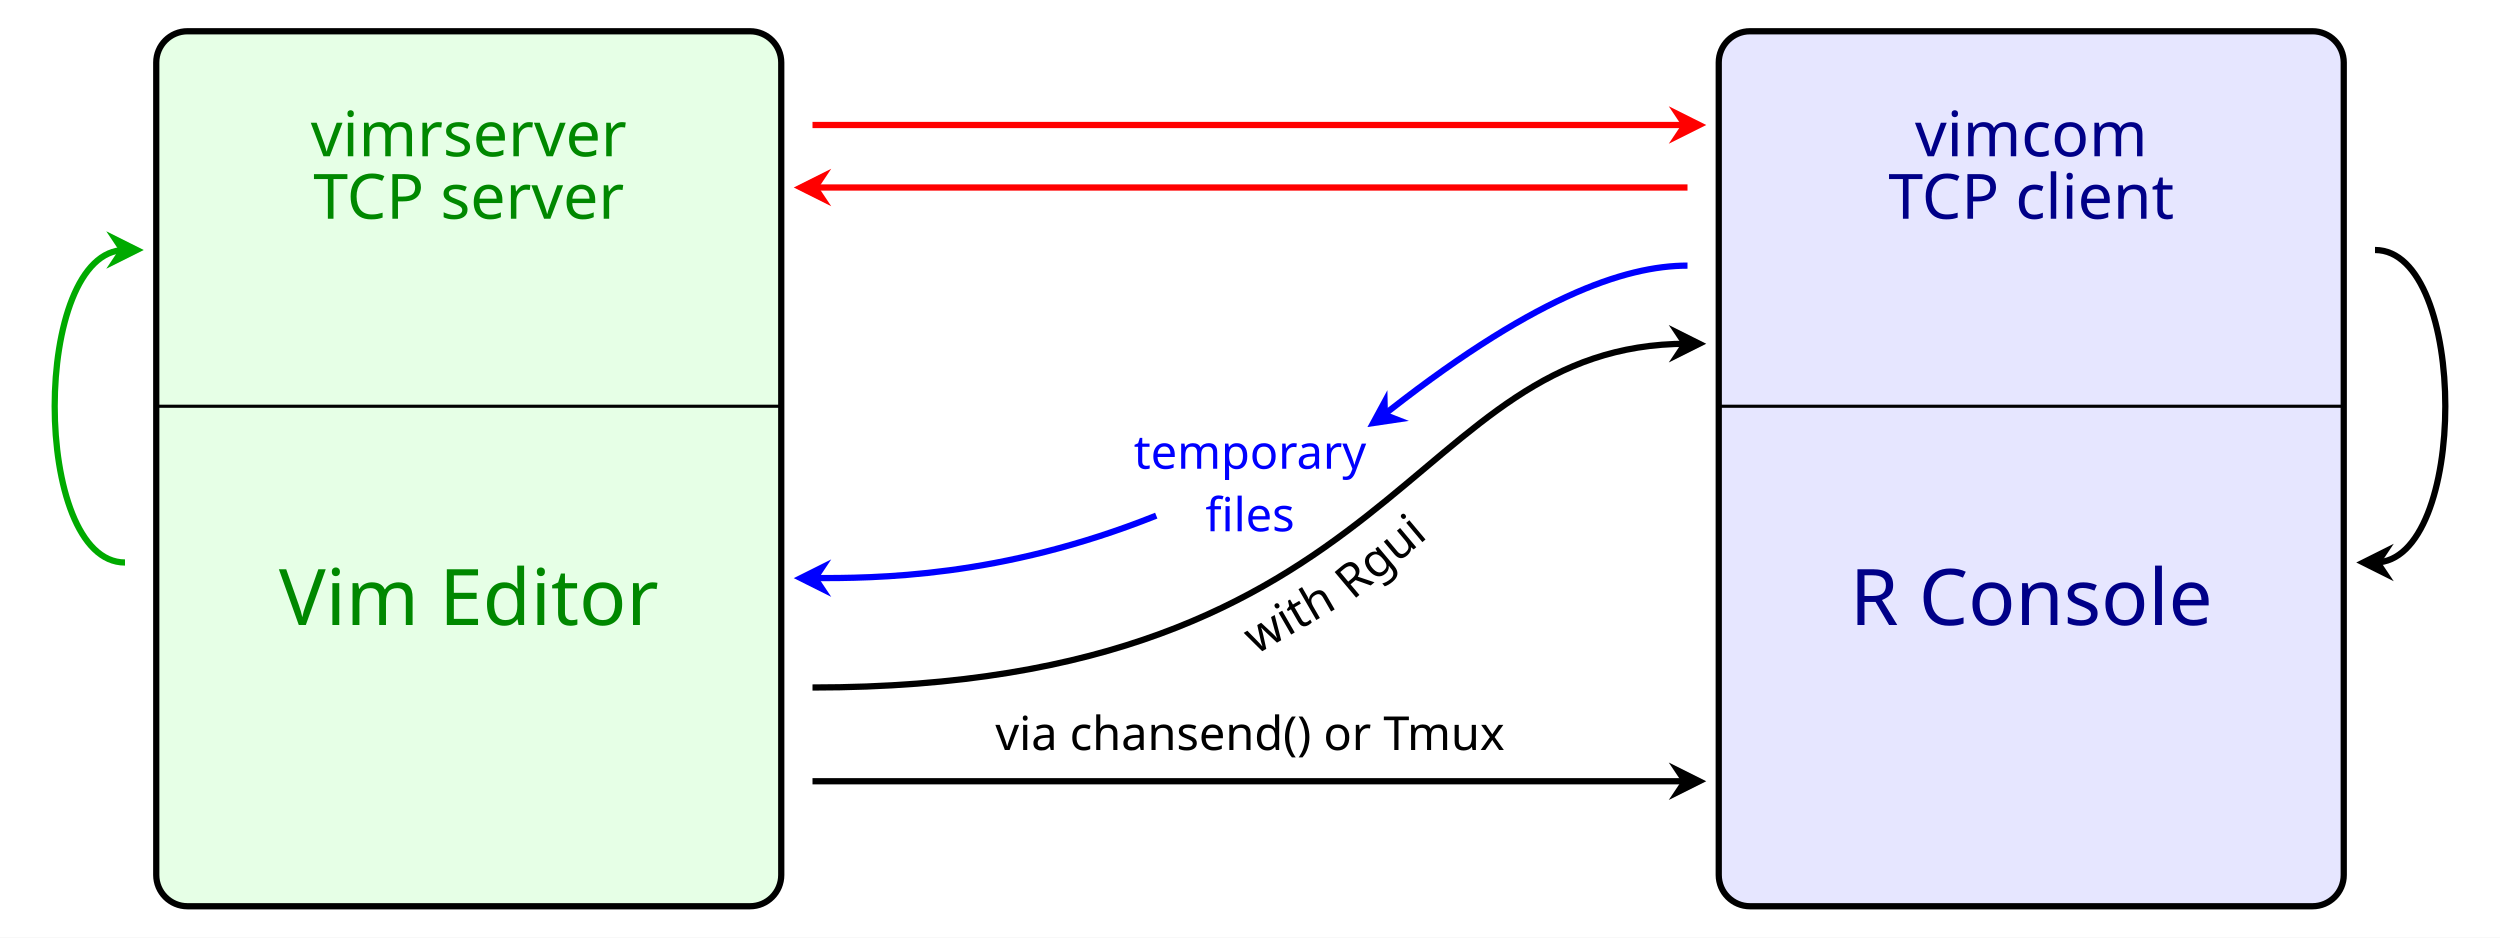
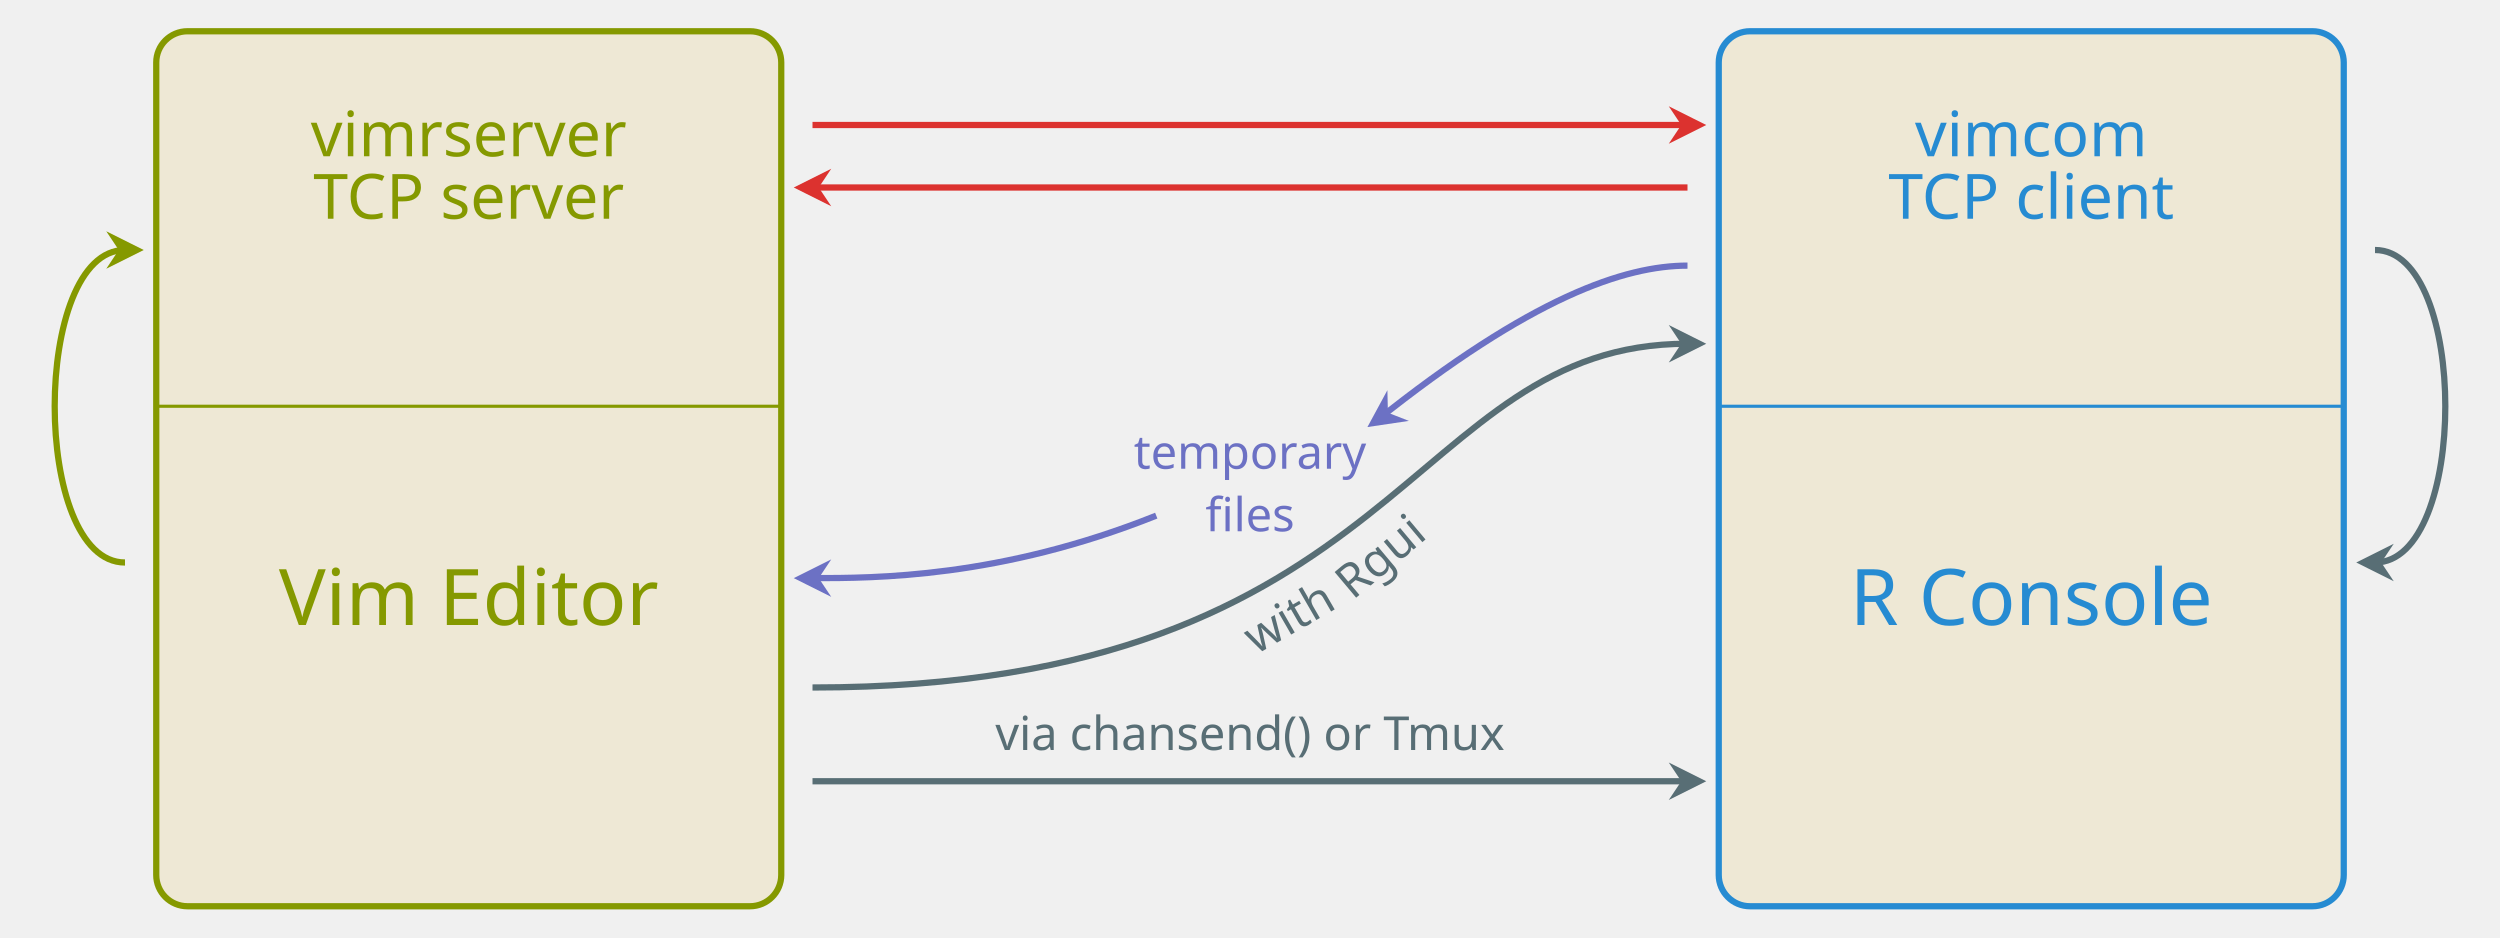
<svg xmlns="http://www.w3.org/2000/svg" height="300" width="800">
-   <rect width="800" height="300" x="0" y="0" rx="0" ry="0" fill="#ffffff" />
-   <rect width="200" height="280" x="50" y="10" rx="10" ry="10" fill="#e6ffe6" stroke-width="2" stroke="black" />
-   <path d="M 50,130 L 250,130" stroke-width="1" stroke="black" />
-   <rect width="200" height="280" x="550" y="10" rx="10" ry="10" fill="#e6e6ff" stroke-width="2" stroke="black" />
-   <path d="M 550,130 L 750,130" stroke-width="1" stroke="black" />
-   <path d="M 40,180  c -30,0 -30,-100  0,-100" stroke-width="2" stroke="#00aa00" fill="none" />
-   <path d="M 42,78 l -8,-4 l 4,6, -4,6 12,-6" fill="#00aa00" stroke="none" />
-   <path d="M 760,180  c 30,0 30,-100  0,-100" stroke-width="2" stroke="black" fill="none" />
-   <path d="M 758,182 l 8,4 l -4,-6, 4,-6 -12,6" fill="black" stroke="none" />
-   <path d="M 260,40 L 540,40" stroke-width="2" stroke="red" fill="none" />
-   <path d="M 542,38 l -8,-4 l 4,6, -4,6 12,-6" fill="red" stroke="none" />
-   <path d="M 260,60 L 540,60" stroke-width="2" stroke="red" fill="none" />
-   <path d="M 258,62 l 8,4 l -4,-6, 4,-6 -12,6" fill="red" stroke="none" />
-   <path d="M 260,250 L 540,250" stroke-width="2" stroke="black" fill="none" />
-   <path d="M 542,248 l -8,-4 l 4,6, -4,6 12,-6" fill="black" stroke="none" />
-   <path d="M 260,220 C 450,220 450,110 540,110" stroke-width="2" stroke="black" fill="none" />
-   <path d="M 542,108 l -8,-4 l 4,6, -4,6 12,-6" fill="black" stroke="none" />
-   <path d="M 260,185 C 280,185 320,185 370,165" stroke-width="2" stroke="blue" fill="none" />
-   <path d="M 258,187 l 8,4 l -4,-6, 4,-6 -12,6" fill="blue" stroke="none" />
-   <path d="M 440,135 C 490,95 520,85 540,85" stroke-width="2" stroke="blue" fill="none" />
-   <path d="M 442,136 l 8,4 l -4,-6, 4,-6 -12,6" transform="rotate(-35, 442, 136)" fill="blue" stroke="none" />
-   <g font-size="20" font-family="sans-serif" fill="#008800" text-anchor="middle">
+   <rect width="800" height="300" x="0" y="0" rx="0" ry="0" fill="none" />
+   <rect width="200" height="280" x="50" y="10" rx="10" ry="10" fill="#eee8d5" stroke-width="2" stroke="#859900" />
+   <path d="M 50,130 L 250,130" stroke-width="1" stroke="#859900" />
+   <rect width="200" height="280" x="550" y="10" rx="10" ry="10" fill="#eee8d5" stroke-width="2" stroke="#268bd2" />
+   <path d="M 550,130 L 750,130" stroke-width="1" stroke="#268bd2" />
+   <path d="M 40,180  c -30,0 -30,-100  0,-100" stroke-width="2" stroke="#859900" fill="none" />
+   <path d="M 42,78 l -8,-4 l 4,6, -4,6 12,-6" fill="#859900" stroke="none" />
+   <path d="M 760,180  c 30,0 30,-100  0,-100" stroke-width="2" stroke="#586e75" fill="none" />
+   <path d="M 758,182 l 8,4 l -4,-6, 4,-6 -12,6" fill="#586e75" stroke="none" />
+   <path d="M 260,40 L 540,40" stroke-width="2" stroke="#dc322f" fill="none" />
+   <path d="M 542,38 l -8,-4 l 4,6, -4,6 12,-6" fill="#dc322f" stroke="none" />
+   <path d="M 260,60 L 540,60" stroke-width="2" stroke="#dc322f" fill="none" />
+   <path d="M 258,62 l 8,4 l -4,-6, 4,-6 -12,6" fill="#dc322f" stroke="none" />
+   <path d="M 260,250 L 540,250" stroke-width="2" stroke="#586e75" fill="none" />
+   <path d="M 542,248 l -8,-4 l 4,6, -4,6 12,-6" fill="#586e75" stroke="none" />
+   <path d="M 260,220 C 450,220 450,110 540,110" stroke-width="2" stroke="#586e75" fill="none" />
+   <path d="M 542,108 l -8,-4 l 4,6, -4,6 12,-6" fill="#586e75" stroke="none" />
+   <path d="M 260,185 C 280,185 320,185 370,165" stroke-width="2" stroke="#6c71c4" fill="none" />
+   <path d="M 258,187 l 8,4 l -4,-6, 4,-6 -12,6" fill="#6c71c4" stroke="none" />
+   <path d="M 440,135 C 490,95 520,85 540,85" stroke-width="2" stroke="#6c71c4" fill="none" />
+   <path d="M 442,136 l 8,4 l -4,-6, 4,-6 -12,6" transform="rotate(-35, 442, 136)" fill="#6c71c4" stroke="none" />
+   <g font-size="20" font-family="sans-serif" fill="#859900" text-anchor="middle">
    <text x="150" y="50">vimrserver</text>
    <text x="150" y="70">TCP server</text>
  </g>
-   <g font-size="25" font-family="sans-serif" fill="#008800" text-anchor="middle">
+   <g font-size="25" font-family="sans-serif" fill="#859900" text-anchor="middle">
    <text x="150" y="200">Vim Editor</text>
  </g>
-   <g font-size="20" font-family="sans-serif" fill="#000088" text-anchor="middle">
+   <g font-size="20" font-family="sans-serif" fill="#268bd2" text-anchor="middle">
    <text x="650" y="50">vimcom</text>
    <text x="650" y="70">TCP client</text>
  </g>
-   <g font-size="25" font-family="sans-serif" fill="#000088" text-anchor="middle">
+   <g font-size="25" font-family="sans-serif" fill="#268bd2" text-anchor="middle">
    <text x="650" y="200">R Console</text>
  </g>
-   <g font-size="15" font-family="sans-serif" fill="blue" text-anchor="middle">
+   <g font-size="15" font-family="sans-serif" fill="#6c71c4" text-anchor="middle">
    <text x="400" y="150">temporary</text>
    <text x="400" y="170">files</text>
  </g>
-   <g font-size="15" font-family="sans-serif" fill="black" text-anchor="middle">
+   <g font-size="15" font-family="sans-serif" fill="#586e75" text-anchor="middle">
    <text x="400" y="240">via chansend() or Tmux</text>
    <text x="415" y="202" transform="rotate(-30, 415, 202)">with</text>
    <text x="445" y="182" transform="rotate(-40, 445, 182)">Rgui</text>
  </g>
</svg>
